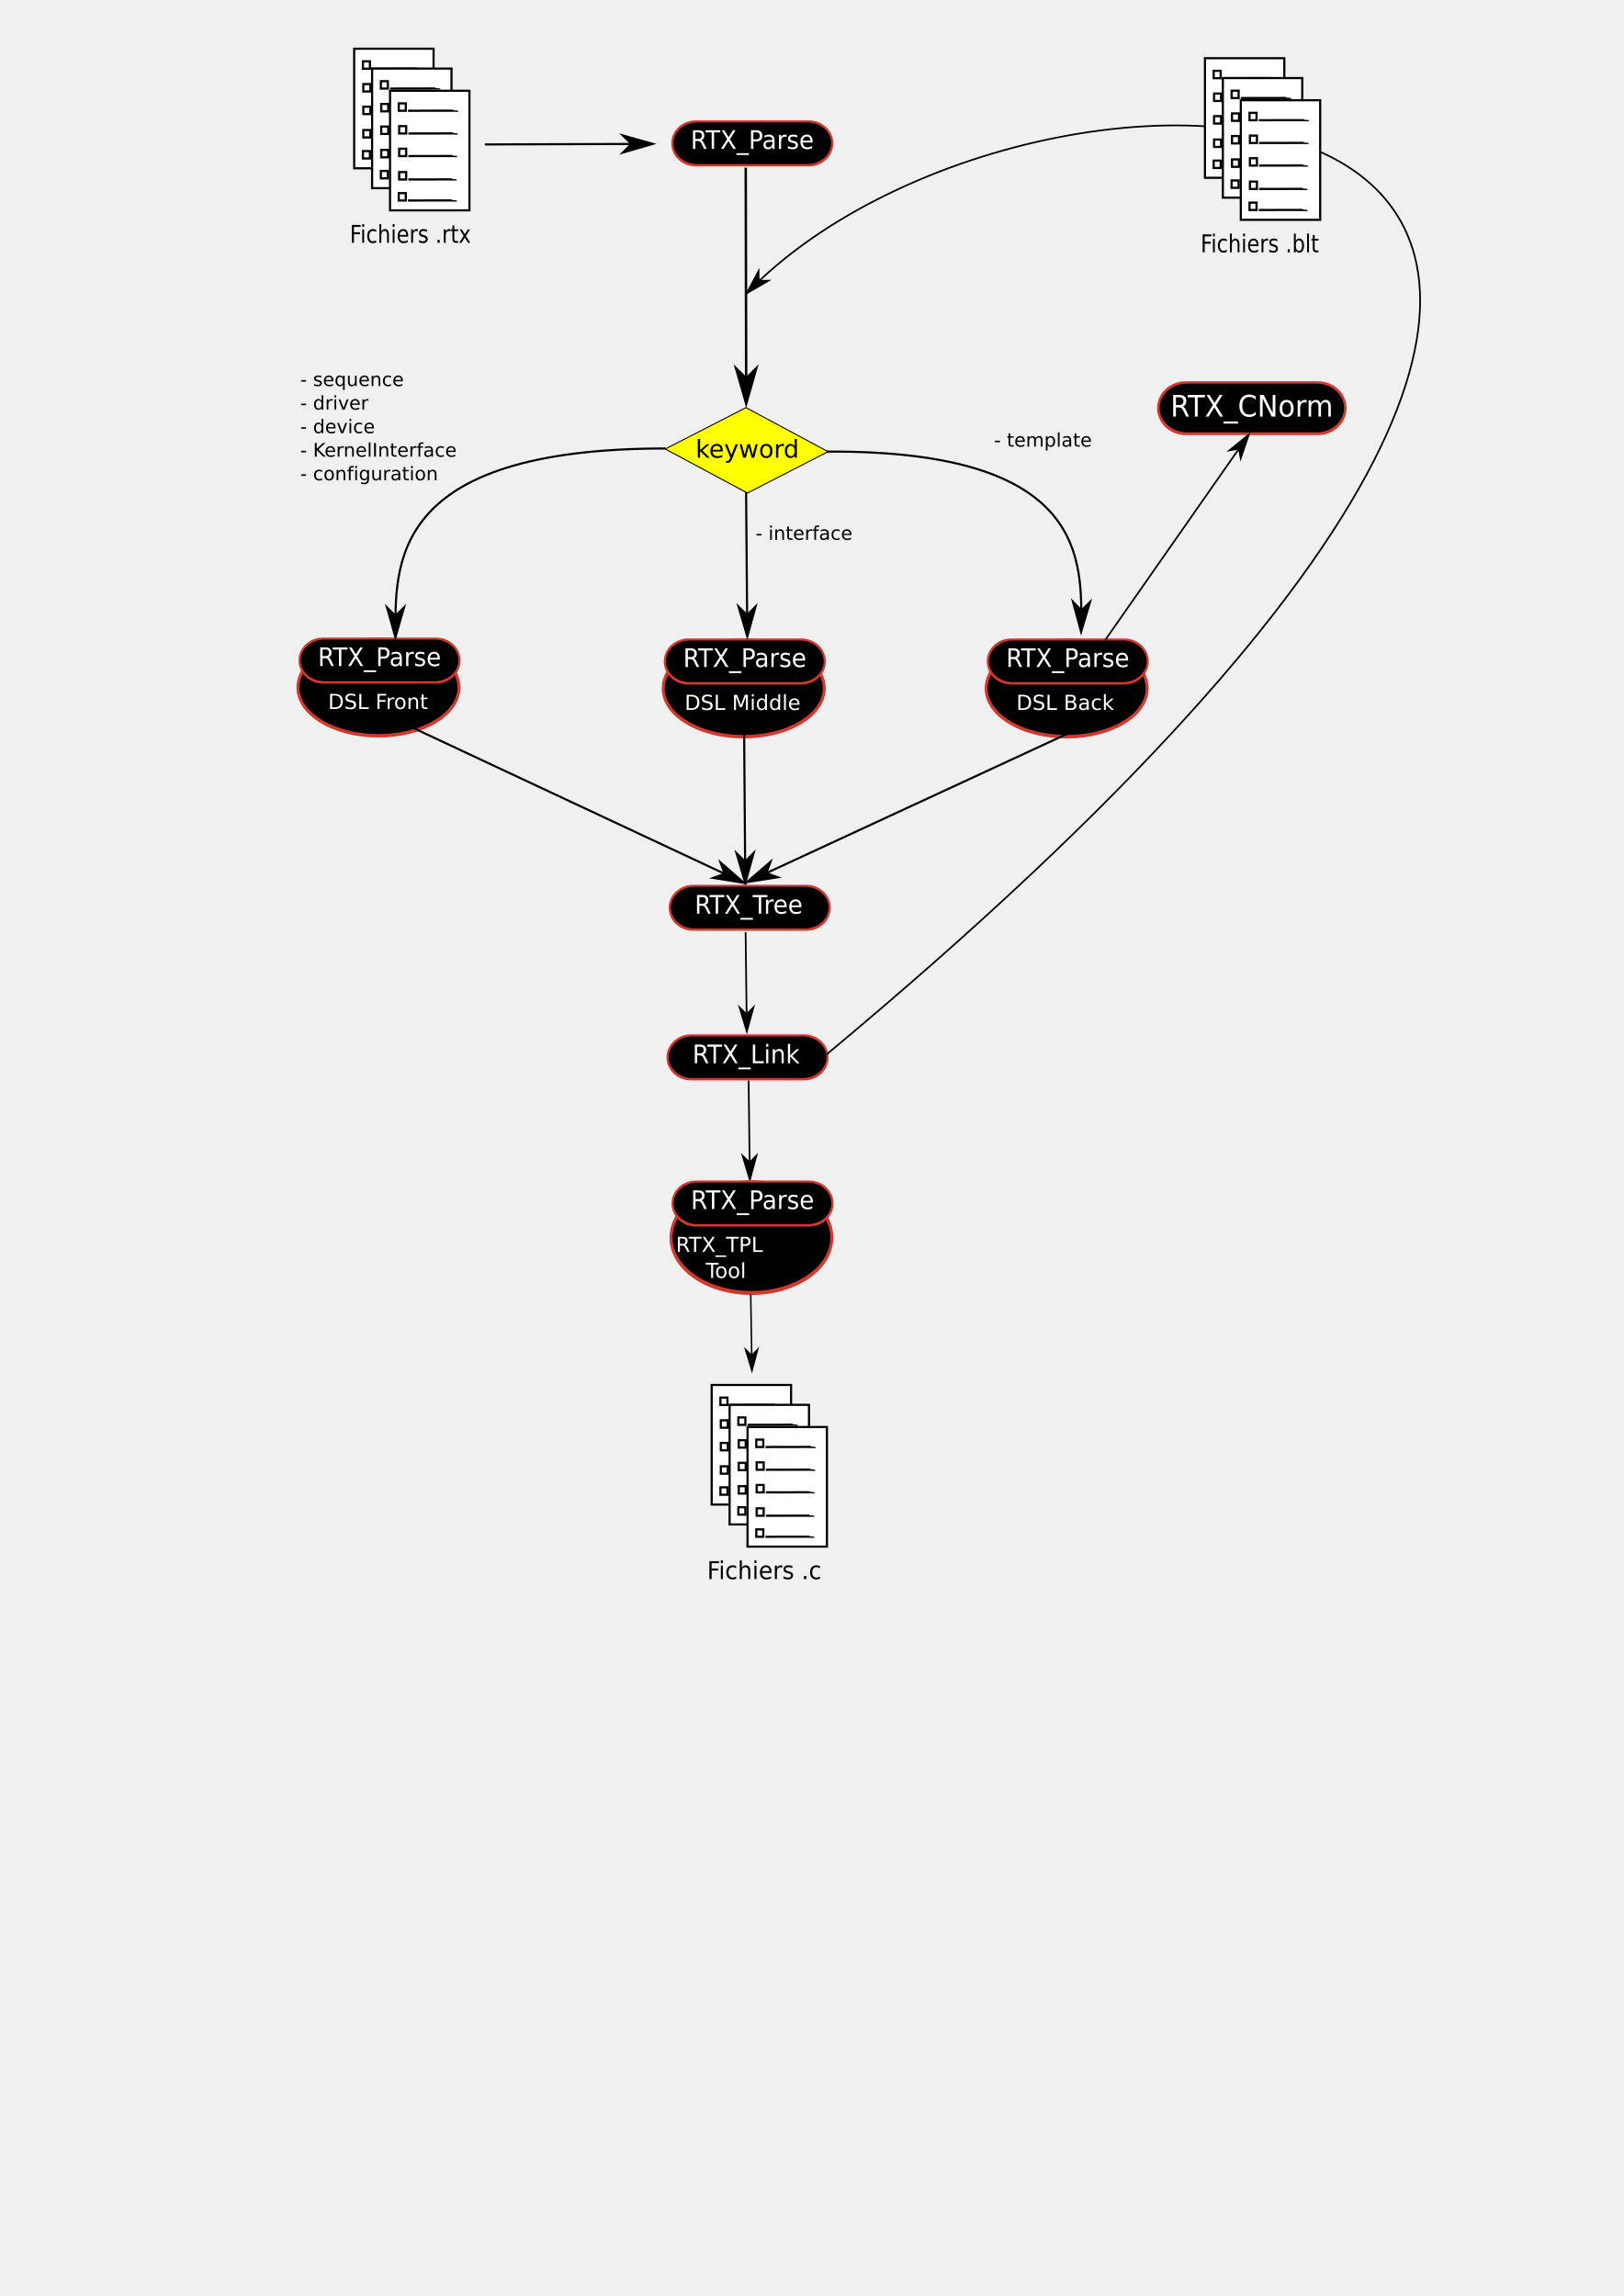
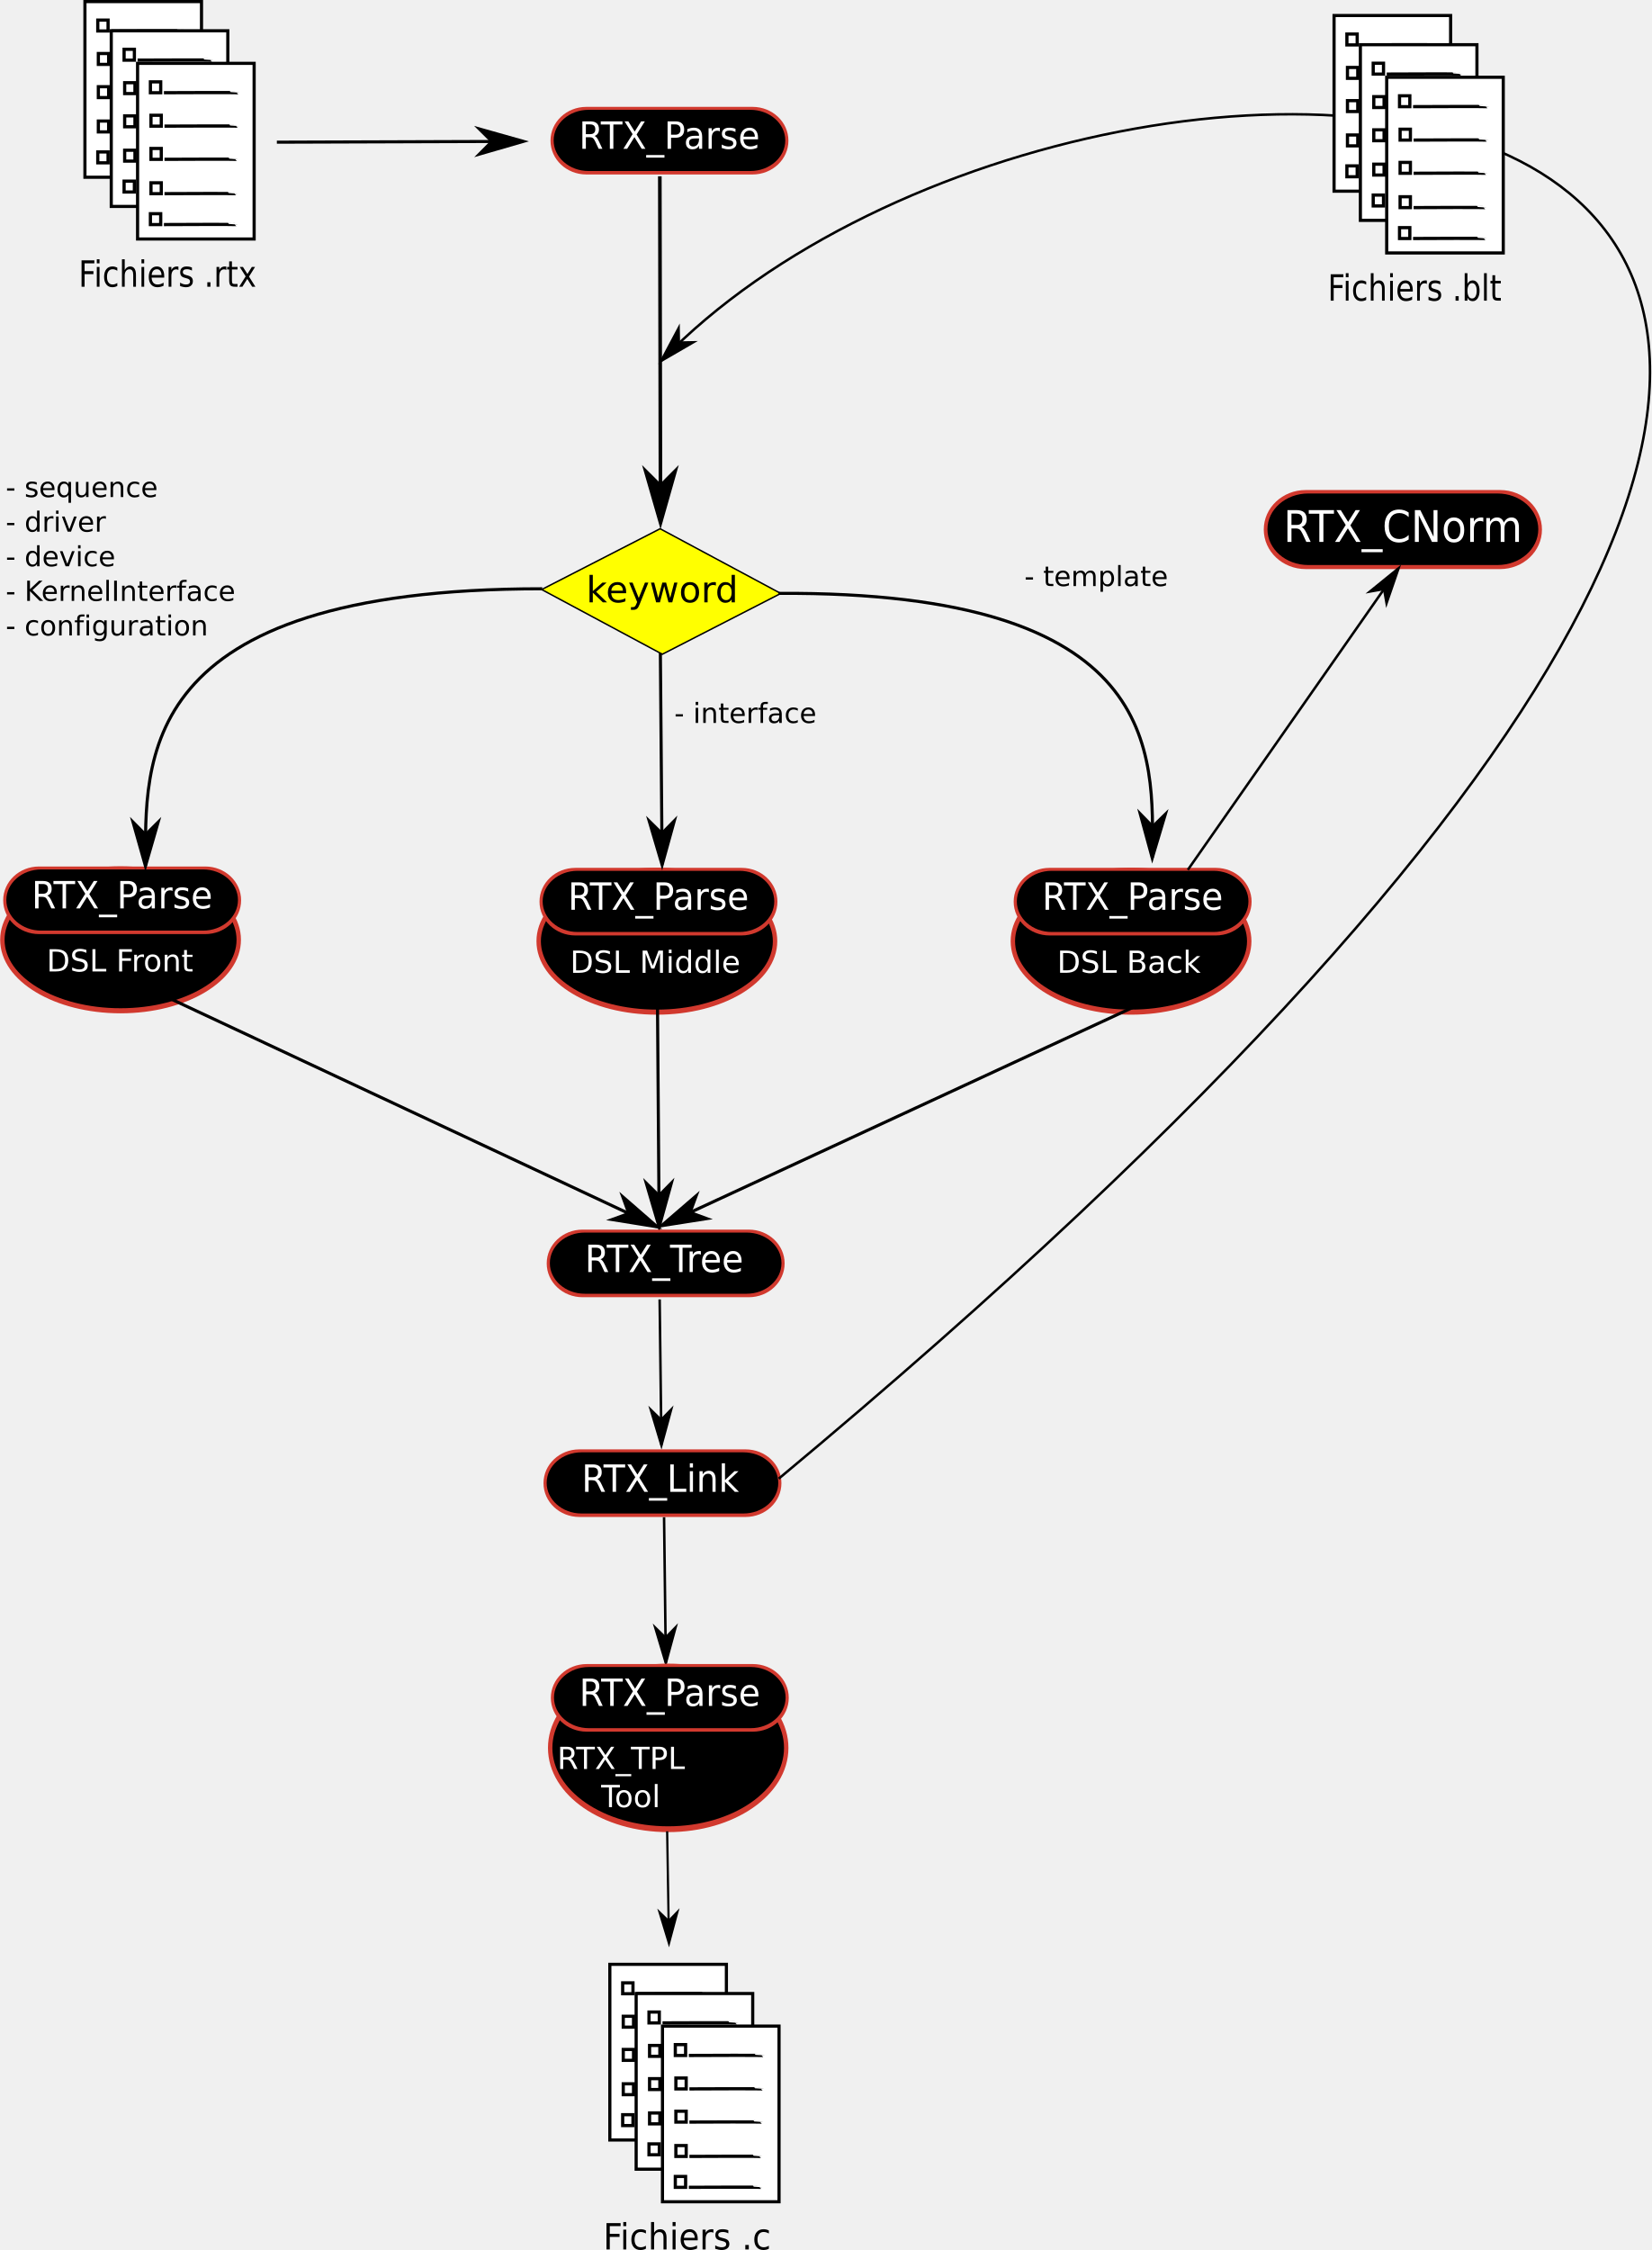
- <svg xmlns="http://www.w3.org/2000/svg" width="744.094" height="1052.362" id="svg2" version="1.1">
+ <svg xmlns="http://www.w3.org/2000/svg" width="515.388" height="702.102" id="svg2" version="1.1">
  <defs id="defs4">
-     <marker orient="auto" refY="0.0" refX="0.0" id="Arrow1Lend" style="overflow:visible;">
-       <path id="path3598" d="M 0.0,0.0 L 5.0,-5.0 L -12.5,0.0 L 5.0,5.0 L 0.0,0.0 z " style="fill-rule:evenodd;stroke:#000000;stroke-width:1.0pt;marker-start:none;" transform="scale(0.8) rotate(180) translate(12.5,0)" />
-     </marker>
-     <marker orient="auto" refY="0.0" refX="0.0" id="TriangleOutL" style="overflow:visible">
-       <path id="path3738" d="M 5.77,0.0 L -2.88,5.0 L -2.88,-5.0 L 5.77,0.0 z " style="fill-rule:evenodd;stroke:#000000;stroke-width:1.0pt;marker-start:none" transform="scale(0.8)" />
+     <marker orient="auto" refY="0" refX="0" id="Arrow1Lend" style="overflow:visible">
+       <path id="path3598" d="M 0,0 5,-5 -12.5,0 5,5 0,0 z" style="fill-rule:evenodd;stroke:#000000;stroke-width:1pt;marker-start:none" transform="matrix(-0.8,0,0,-0.8,-10,0)" />
+     </marker>
+     <marker orient="auto" refY="0" refX="0" id="TriangleOutL" style="overflow:visible">
+       <path id="path3738" d="m 5.77,0 -8.65,5 0,-10 8.65,5 z" style="fill-rule:evenodd;stroke:#000000;stroke-width:1pt;marker-start:none" transform="scale(0.8,0.8)" />
    </marker>
    <marker orient="auto" refY="0" refX="0" id="Arrow1Lend-6" style="overflow:visible">
      <path id="path3598-2" d="M 0,0 5,-5 -12.5,0 5,5 0,0 z" style="fill-rule:evenodd;stroke:#000000;stroke-width:1pt;marker-start:none" transform="matrix(-0.8,0,0,-0.8,-10,0)" />
    </marker>
    <marker orient="auto" refY="0" refX="0" id="Arrow1Lend-8" style="overflow:visible">
      <path id="path3598-5" d="M 0,0 5,-5 -12.5,0 5,5 0,0 z" style="fill-rule:evenodd;stroke:#000000;stroke-width:1pt;marker-start:none" transform="matrix(-0.8,0,0,-0.8,-10,0)" />
    </marker>
    <marker orient="auto" refY="0" refX="0" id="Arrow1Lend-1" style="overflow:visible">
      <path id="path3598-1" d="M 0,0 5,-5 -12.5,0 5,5 0,0 z" style="fill-rule:evenodd;stroke:#000000;stroke-width:1pt;marker-start:none" transform="matrix(-0.8,0,0,-0.8,-10,0)" />
    </marker>
    <marker orient="auto" refY="0" refX="0" id="Arrow1Lend-68" style="overflow:visible">
      <path id="path3598-8" d="M 0,0 5,-5 -12.5,0 5,5 0,0 z" style="fill-rule:evenodd;stroke:#000000;stroke-width:1pt;marker-start:none" transform="matrix(-0.8,0,0,-0.8,-10,0)" />
    </marker>
    <marker orient="auto" refY="0" refX="0" id="Arrow1Lend-67" style="overflow:visible">
      <path id="path3598-7" d="M 0,0 5,-5 -12.5,0 5,5 0,0 z" style="fill-rule:evenodd;stroke:#000000;stroke-width:1pt;marker-start:none" transform="matrix(-0.8,0,0,-0.8,-10,0)" />
    </marker>
    <marker orient="auto" refY="0" refX="0" id="Arrow1Lend-0" style="overflow:visible">
      <path id="path3598-26" d="M 0,0 5,-5 -12.5,0 5,5 0,0 z" style="fill-rule:evenodd;stroke:#000000;stroke-width:1pt;marker-start:none" transform="matrix(-0.8,0,0,-0.8,-10,0)" />
    </marker>
    <marker orient="auto" refY="0" refX="0" id="Arrow1Lend-9" style="overflow:visible">
      <path id="path3598-6" d="M 0,0 5,-5 -12.5,0 5,5 0,0 z" style="fill-rule:evenodd;stroke:#000000;stroke-width:1pt;marker-start:none" transform="matrix(-0.8,0,0,-0.8,-10,0)" />
    </marker>
    <marker orient="auto" refY="0" refX="0" id="Arrow1Lend-7" style="overflow:visible">
      <path id="path3598-65" d="M 0,0 5,-5 -12.5,0 5,5 0,0 z" style="fill-rule:evenodd;stroke:#000000;stroke-width:1pt;marker-start:none" transform="matrix(-0.8,0,0,-0.8,-10,0)" />
    </marker>
    <marker orient="auto" refY="0" refX="0" id="Arrow1Lend-5" style="overflow:visible">
      <path id="path3598-23" d="M 0,0 5,-5 -12.5,0 5,5 0,0 z" style="fill-rule:evenodd;stroke:#000000;stroke-width:1pt;marker-start:none" transform="matrix(-0.8,0,0,-0.8,-10,0)" />
    </marker>
    <marker orient="auto" refY="0" refX="0" id="Arrow1Lend-52" style="overflow:visible">
      <path id="path3598-3" d="M 0,0 5,-5 -12.5,0 5,5 0,0 z" style="fill-rule:evenodd;stroke:#000000;stroke-width:1pt;marker-start:none" transform="matrix(-0.8,0,0,-0.8,-10,0)" />
    </marker>
    <marker orient="auto" refY="0" refX="0" id="Arrow1Lend-4" style="overflow:visible">
      <path id="path3598-75" d="M 0,0 5,-5 -12.5,0 5,5 0,0 z" style="fill-rule:evenodd;stroke:#000000;stroke-width:1pt;marker-start:none" transform="matrix(-0.8,0,0,-0.8,-10,0)" />
    </marker>
    <marker orient="auto" refY="0" refX="0" id="Arrow1Lend-62" style="overflow:visible">
      <path id="path3598-10" d="M 0,0 5,-5 -12.5,0 5,5 0,0 z" style="fill-rule:evenodd;stroke:#000000;stroke-width:1pt;marker-start:none" transform="matrix(-0.8,0,0,-0.8,-10,0)" />
    </marker>
  </defs>
-   <g id="layer1">
+   <g id="layer1" transform="translate(-135.801,-21.83292)">
    <g transform="matrix(0.1452786,0,0,0.1379207,281.083,32.1057)" id="g4512">
      <g id="g4502" transform="translate(-123.4194,109.8623)">
        <g transform="matrix(1,0,0,1.044197,175.7706,-224.2617)" style="display:inline" id="g4173">
          <rect ry="101.443" rx="76.963" y="269.799" x="130.35" height="146.472" width="511.137" id="rect4179" style="fill:#d1392e;fill-opacity:1" />
        </g>
        <g transform="translate(175.7706,-207.1583)" id="g4183" style="display:inline">
          <rect style="fill:#000000" id="rect4187" width="497.635" height="138.426" x="137.102" y="271.296" rx="74.93" ry="95.871" />
        </g>
      </g>
      <text xml:space="preserve" style="font-size:80.243px;font-style:normal;font-weight:normal;fill:#ffffff;fill-opacity:1;stroke:none;font-family:Bitstream Vera Sans" x="258.407" y="247.255" id="text4508" transform="scale(0.9433217,1.060084)">
        <tspan id="tspan4510" x="258.407" y="247.255">RTX_Parse</tspan>
      </text>
    </g>
    <g id="g7012">
      <g transform="translate(21.97082,6.313453)" id="g5032">
        <g id="g4927" transform="translate(-8.333758,-8.365908)">
          <rect y="24.378" x="148.674" height="54.816" width="36.381" id="rect4907" style="fill:#ffffff;fill-opacity:1;stroke:#000000;stroke-width:0.984;stroke-linecap:butt;stroke-linejoin:miter;stroke-miterlimit:4;stroke-opacity:1;stroke-dasharray:none" />
          <g transform="translate(-73.64298,-4.798225)" id="g4915">
            <rect y="34.955" x="226.324" height="3.393" width="3.214" id="rect4621-9" style="fill:#ffffff;fill-opacity:1;stroke:#000000;stroke-width:1;stroke-opacity:1" />
            <rect y="55.74" x="226.503" height="3.393" width="3.214" id="rect4621-9-5-56" style="fill:#ffffff;fill-opacity:1;stroke:#000000;stroke-width:1;stroke-opacity:1" />
            <rect y="76.097" x="226.324" height="3.393" width="3.214" id="rect4621-9-5-2-0" style="fill:#ffffff;fill-opacity:1;stroke:#000000;stroke-width:1;stroke-opacity:1" />
            <rect y="66.455" x="226.503" height="3.393" width="3.214" id="rect4621-9-5-5-4" style="fill:#ffffff;fill-opacity:1;stroke:#000000;stroke-width:1;stroke-opacity:1" />
            <rect y="45.383" x="226.503" height="3.393" width="3.214" id="rect4621-9-5-0-6" style="fill:#ffffff;fill-opacity:1;stroke:#000000;stroke-width:1;stroke-opacity:1" />
            <path style="fill:none;stroke:#000000;stroke-width:1.009px;stroke-linecap:butt;stroke-linejoin:miter;stroke-opacity:1" d="m 230.543,38.343 c 23.224,-0.106 23.224,0 23.224,0" id="path4772-06" />
            <path style="fill:none;stroke:#000000;stroke-width:1.008px;stroke-linecap:butt;stroke-linejoin:miter;stroke-opacity:1" d="m 230.543,79.486 c 22.594,-0.108 22.594,0 22.594,0" id="path4772-1-9" />
            <path style="fill:none;stroke:#000000;stroke-width:1.008px;stroke-linecap:butt;stroke-linejoin:miter;stroke-opacity:1" d="m 230.721,69.844 c 22.342,-0.109 22.342,0 22.342,0" id="path4772-8-4" />
            <path style="fill:none;stroke:#000000;stroke-width:1.008px;stroke-linecap:butt;stroke-linejoin:miter;stroke-opacity:1" d="m 230.721,59.129 c 22.594,-0.108 22.594,0 22.594,0" id="path4772-7-6" />
            <path style="fill:none;stroke:#000000;stroke-width:1.008px;stroke-linecap:butt;stroke-linejoin:miter;stroke-opacity:1" d="m 230.721,48.772 c 22.846,-0.107 22.846,0 22.846,0" id="path4772-0-3" />
          </g>
        </g>
        <g transform="translate(-0.1194754,0.7418314)" id="g4927-9">
          <rect y="24.378" x="148.674" height="54.816" width="36.381" id="rect4907-6" style="fill:#ffffff;fill-opacity:1;stroke:#000000;stroke-width:0.984;stroke-linecap:butt;stroke-linejoin:miter;stroke-miterlimit:4;stroke-opacity:1;stroke-dasharray:none" />
          <g transform="translate(-73.64298,-4.798225)" id="g4915-2">
            <rect y="34.955" x="226.324" height="3.393" width="3.214" id="rect4621-9-9" style="fill:#ffffff;fill-opacity:1;stroke:#000000;stroke-width:1;stroke-opacity:1" />
            <rect y="55.74" x="226.503" height="3.393" width="3.214" id="rect4621-9-5-56-7" style="fill:#ffffff;fill-opacity:1;stroke:#000000;stroke-width:1;stroke-opacity:1" />
            <rect y="76.097" x="226.324" height="3.393" width="3.214" id="rect4621-9-5-2-0-5" style="fill:#ffffff;fill-opacity:1;stroke:#000000;stroke-width:1;stroke-opacity:1" />
            <rect y="66.455" x="226.503" height="3.393" width="3.214" id="rect4621-9-5-5-4-9" style="fill:#ffffff;fill-opacity:1;stroke:#000000;stroke-width:1;stroke-opacity:1" />
            <rect y="45.383" x="226.503" height="3.393" width="3.214" id="rect4621-9-5-0-6-0" style="fill:#ffffff;fill-opacity:1;stroke:#000000;stroke-width:1;stroke-opacity:1" />
            <path style="fill:none;stroke:#000000;stroke-width:1.009px;stroke-linecap:butt;stroke-linejoin:miter;stroke-opacity:1" d="m 230.543,38.343 c 23.224,-0.106 23.224,0 23.224,0" id="path4772-06-2" />
            <path style="fill:none;stroke:#000000;stroke-width:1.008px;stroke-linecap:butt;stroke-linejoin:miter;stroke-opacity:1" d="m 230.543,79.486 c 22.594,-0.108 22.594,0 22.594,0" id="path4772-1-9-2" />
            <path style="fill:none;stroke:#000000;stroke-width:1.008px;stroke-linecap:butt;stroke-linejoin:miter;stroke-opacity:1" d="m 230.721,69.844 c 22.342,-0.109 22.342,0 22.342,0" id="path4772-8-4-3" />
            <path style="fill:none;stroke:#000000;stroke-width:1.008px;stroke-linecap:butt;stroke-linejoin:miter;stroke-opacity:1" d="m 230.721,59.129 c 22.594,-0.108 22.594,0 22.594,0" id="path4772-7-6-20" />
            <path style="fill:none;stroke:#000000;stroke-width:1.008px;stroke-linecap:butt;stroke-linejoin:miter;stroke-opacity:1" d="m 230.721,48.772 c 22.846,-0.107 22.846,0 22.846,0" id="path4772-0-3-54" />
          </g>
        </g>
        <g transform="translate(8.09481,10.90569)" id="g4927-8">
          <rect y="24.378" x="148.674" height="54.816" width="36.381" id="rect4907-0" style="fill:#ffffff;fill-opacity:1;stroke:#000000;stroke-width:0.984;stroke-linecap:butt;stroke-linejoin:miter;stroke-miterlimit:4;stroke-opacity:1;stroke-dasharray:none" />
          <g transform="translate(-73.64298,-4.798225)" id="g4915-8">
            <rect y="34.955" x="226.324" height="3.393" width="3.214" id="rect4621-9-3" style="fill:#ffffff;fill-opacity:1;stroke:#000000;stroke-width:1;stroke-opacity:1" />
            <rect y="55.74" x="226.503" height="3.393" width="3.214" id="rect4621-9-5-56-2" style="fill:#ffffff;fill-opacity:1;stroke:#000000;stroke-width:1;stroke-opacity:1" />
            <rect y="76.097" x="226.324" height="3.393" width="3.214" id="rect4621-9-5-2-0-2" style="fill:#ffffff;fill-opacity:1;stroke:#000000;stroke-width:1;stroke-opacity:1" />
            <rect y="66.455" x="226.503" height="3.393" width="3.214" id="rect4621-9-5-5-4-6" style="fill:#ffffff;fill-opacity:1;stroke:#000000;stroke-width:1;stroke-opacity:1" />
            <rect y="45.383" x="226.503" height="3.393" width="3.214" id="rect4621-9-5-0-6-3" style="fill:#ffffff;fill-opacity:1;stroke:#000000;stroke-width:1;stroke-opacity:1" />
            <path style="fill:none;stroke:#000000;stroke-width:1.009px;stroke-linecap:butt;stroke-linejoin:miter;stroke-opacity:1" d="m 230.543,38.343 c 23.224,-0.106 23.224,0 23.224,0" id="path4772-06-1" />
            <path style="fill:none;stroke:#000000;stroke-width:1.008px;stroke-linecap:butt;stroke-linejoin:miter;stroke-opacity:1" d="m 230.543,79.486 c 22.594,-0.108 22.594,0 22.594,0" id="path4772-1-9-7" />
            <path style="fill:none;stroke:#000000;stroke-width:1.008px;stroke-linecap:butt;stroke-linejoin:miter;stroke-opacity:1" d="m 230.721,69.844 c 22.342,-0.109 22.342,0 22.342,0" id="path4772-8-4-1" />
            <path style="fill:none;stroke:#000000;stroke-width:1.008px;stroke-linecap:butt;stroke-linejoin:miter;stroke-opacity:1" d="m 230.721,59.129 c 22.594,-0.108 22.594,0 22.594,0" id="path4772-7-6-2" />
            <path style="fill:none;stroke:#000000;stroke-width:1.008px;stroke-linecap:butt;stroke-linejoin:miter;stroke-opacity:1" d="m 230.721,48.772 c 22.846,-0.107 22.846,0 22.846,0" id="path4772-0-3-5" />
          </g>
        </g>
      </g>
      <text transform="scale(0.9193216,1.087759)" id="text5073" y="102.327" x="174.391" style="font-size:10.374px;font-style:normal;font-weight:normal;fill:#000000;fill-opacity:1;stroke:none;font-family:Bitstream Vera Sans" xml:space="preserve">
        <tspan y="102.327" x="174.391" id="tspan5075">Fichiers .rtx</tspan>
      </text>
    </g>
    <path style="fill:none;stroke:#000000;stroke-width:0.962;stroke-linecap:butt;stroke-linejoin:miter;stroke-miterlimit:4;stroke-opacity:1;stroke-dasharray:none;marker-end:url(#Arrow1Lend);display:inline" d="m 222.215,66.202 76.809,-0.254" id="path5194" />
    <path style="fill:none;stroke:#000000;stroke-width:1.128;stroke-linecap:butt;stroke-linejoin:miter;stroke-miterlimit:4;stroke-opacity:1;stroke-dasharray:none;marker-end:url(#Arrow1Lend);display:inline" d="m 341.746,76.842 0.219,107.958" id="path5194-5" />
    <g id="g5838">
      <rect transform="matrix(0.8812423,0.4726649,-0.8896791,0.4565864,0,0)" y="3.72" x="391.66" height="41.55" width="42.725" id="rect5414" style="fill:#ffff00;fill-opacity:1;stroke:#000000;stroke-width:0.555;stroke-linecap:butt;stroke-linejoin:miter;stroke-miterlimit:4;stroke-opacity:1;stroke-dasharray:none" />
      <text id="text5416" y="209.783" x="318.787" style="font-size:11.267px;font-style:normal;font-weight:normal;fill:#000000;fill-opacity:1;stroke:none;font-family:Bitstream Vera Sans" xml:space="preserve">
        <tspan y="209.783" x="318.787" id="tspan5418">keyword</tspan>
      </text>
    </g>
    <g id="g5469" transform="translate(-18,56)">
      <path transform="matrix(1.378082,0,0,1.58339,-89.68242,-163.6661)" d="m 230.757,267 c 0,7.723 -11.985,13.984 -26.769,13.984 -14.784,0 -26.769,-6.261 -26.769,-13.984 0,-7.723 11.985,-13.984 26.769,-13.984 14.784,0 26.769,6.261 26.769,13.984 z" id="path5463" style="fill:#000000;fill-opacity:1;stroke:#d1392e;stroke-width:1;stroke-linecap:butt;stroke-linejoin:miter;stroke-miterlimit:4;stroke-opacity:1;stroke-dasharray:none" />
      <g id="g4512-7" transform="matrix(0.1452786,0,0,0.1379207,128.2577,213.1409)">
        <g transform="translate(-123.4194,109.8623)" id="g4502-0">
          <g id="g4173-4" style="display:inline" transform="matrix(1,0,0,1.044197,175.7706,-224.2617)">
            <rect style="fill:#d1392e;fill-opacity:1" id="rect4179-5" width="511.137" height="146.472" x="130.35" y="269.799" rx="76.963" ry="101.443" />
          </g>
          <g style="display:inline" id="g4183-4" transform="translate(175.7706,-207.1583)">
            <rect ry="95.871" rx="74.93" y="271.296" x="137.102" height="138.426" width="497.635" id="rect4187-4" style="fill:#000000" />
          </g>
        </g>
        <text transform="scale(0.9433217,1.060084)" id="text4508-9" y="247.255" x="258.407" style="font-size:80.243px;font-style:normal;font-weight:normal;fill:#ffffff;fill-opacity:1;stroke:none;font-family:Bitstream Vera Sans" xml:space="preserve">
          <tspan y="247.255" x="258.407" id="tspan4510-9">RTX_Parse</tspan>
        </text>
      </g>
      <text id="text5465" y="268.965" x="168.345" style="font-size:9.521px;font-style:normal;font-weight:normal;fill:#ffffff;fill-opacity:1;stroke:none;font-family:Bitstream Vera Sans" xml:space="preserve">
        <tspan y="268.965" x="168.345" id="tspan5467">DSL Front</tspan>
      </text>
    </g>
    <g id="g5583">
      <g transform="translate(149.3931,56.42761)" id="g5469-6">
        <path style="fill:#000000;fill-opacity:1;stroke:#d1392e;stroke-width:1;stroke-linecap:butt;stroke-linejoin:miter;stroke-miterlimit:4;stroke-opacity:1;stroke-dasharray:none" id="path5463-2" d="m 230.757,267 c 0,7.723 -11.985,13.984 -26.769,13.984 -14.784,0 -26.769,-6.261 -26.769,-13.984 0,-7.723 11.985,-13.984 26.769,-13.984 14.784,0 26.769,6.261 26.769,13.984 z" transform="matrix(1.378082,0,0,1.58339,-89.68242,-163.6661)" />
        <g transform="matrix(0.1452786,0,0,0.1379207,128.2577,213.1409)" id="g4512-7-0">
          <g id="g4502-0-1" transform="translate(-123.4194,109.8623)">
            <g transform="matrix(1,0,0,1.044197,175.7706,-224.2617)" style="display:inline" id="g4173-4-9">
              <rect ry="101.443" rx="76.963" y="269.799" x="130.35" height="146.472" width="511.137" id="rect4179-5-8" style="fill:#d1392e;fill-opacity:1" />
            </g>
            <g transform="translate(175.7706,-207.1583)" id="g4183-4-8" style="display:inline">
              <rect style="fill:#000000" id="rect4187-4-6" width="497.635" height="138.426" x="137.102" y="271.296" rx="74.93" ry="95.871" />
            </g>
          </g>
          <text xml:space="preserve" style="font-size:80.243px;font-style:normal;font-weight:normal;fill:#ffffff;fill-opacity:1;stroke:none;font-family:Bitstream Vera Sans" x="258.407" y="247.255" id="text4508-9-4" transform="scale(0.9433217,1.060084)">
            <tspan id="tspan4510-9-9" x="258.407" y="247.255">RTX_Parse</tspan>
          </text>
        </g>
        <text xml:space="preserve" style="font-size:9.521px;font-style:normal;font-weight:normal;fill:#ffffff;fill-opacity:1;stroke:none;font-family:Bitstream Vera Sans" x="164.345" y="268.965" id="text5465-5">
          <tspan id="tspan5568" x="164.345" y="268.965">DSL Middle</tspan>
        </text>
      </g>
    </g>
    <g id="g5601">
-       <path transform="matrix(1.378082,0,0,1.58339,207.7107,-107.2385)" d="m 230.757,267 a 26.769,13.984 0 1 1 -53.538,0 26.769,13.984 0 1 1 53.538,0 z" id="path5463-21" style="fill:#000000;fill-opacity:1;stroke:#d1392e;stroke-width:1;stroke-linecap:butt;stroke-linejoin:miter;stroke-miterlimit:4;stroke-opacity:1;stroke-dasharray:none" />
+       <path transform="matrix(1.378082,0,0,1.58339,207.7107,-107.2385)" d="m 230.757,267 c 0,7.723 -11.985,13.984 -26.769,13.984 -14.784,0 -26.769,-6.261 -26.769,-13.984 0,-7.723 11.985,-13.984 26.769,-13.984 14.784,0 26.769,6.261 26.769,13.984 z" id="path5463-21" style="fill:#000000;fill-opacity:1;stroke:#d1392e;stroke-width:1;stroke-linecap:butt;stroke-linejoin:miter;stroke-miterlimit:4;stroke-opacity:1;stroke-dasharray:none" />
      <g id="g4512-7-9" transform="matrix(0.1452786,0,0,0.1379207,425.6508,269.5686)">
        <g transform="translate(-123.4194,109.8623)" id="g4502-0-3">
          <g id="g4173-4-1" style="display:inline" transform="matrix(1,0,0,1.044197,175.7706,-224.2617)">
            <rect style="fill:#d1392e;fill-opacity:1" id="rect4179-5-0" width="511.137" height="146.472" x="130.35" y="269.799" rx="76.963" ry="101.443" />
          </g>
          <g style="display:inline" id="g4183-4-3" transform="translate(175.7706,-207.1583)">
            <rect ry="95.871" rx="74.93" y="271.296" x="137.102" height="138.426" width="497.635" id="rect4187-4-60" style="fill:#000000" />
          </g>
        </g>
        <text transform="scale(0.9433217,1.060084)" id="text4508-9-9" y="247.255" x="258.407" style="font-size:80.243px;font-style:normal;font-weight:normal;fill:#ffffff;fill-opacity:1;stroke:none;font-family:Bitstream Vera Sans" xml:space="preserve">
          <tspan y="247.255" x="258.407" id="tspan4510-9-0">RTX_Parse</tspan>
        </text>
      </g>
      <text id="text5465-2" y="325.393" x="465.738" style="font-size:9.521px;font-style:normal;font-weight:normal;fill:#ffffff;fill-opacity:1;stroke:none;font-family:Bitstream Vera Sans" xml:space="preserve">
        <tspan id="tspan5597" y="325.393" x="465.738">DSL Back</tspan>
      </text>
    </g>
    <path style="fill:none;stroke:#000000;stroke-width:0.962;stroke-linecap:butt;stroke-linejoin:miter;stroke-miterlimit:4;stroke-opacity:1;stroke-dasharray:none;marker-end:url(#Arrow1Lend);display:inline" d="m 305.047,205.558 c -127.846,-0.049 -123.752,54.179 -123.843,86.41" id="path5194-6" />
    <path style="fill:none;stroke:#000000;stroke-width:0.962;stroke-linecap:butt;stroke-linejoin:miter;stroke-miterlimit:4;stroke-opacity:1;stroke-dasharray:none;marker-end:url(#Arrow1Lend);display:inline" d="m 378.788,206.991 c 120.001,-0.762 117.068,49.713 116.66,82.456" id="path5194-6-8" />
    <path style="fill:none;stroke:#000000;stroke-width:0.962;stroke-linecap:butt;stroke-linejoin:miter;stroke-miterlimit:4;stroke-opacity:1;stroke-dasharray:none;marker-end:url(#Arrow1Lend);display:inline" d="m 341.918,225.679 0.543,65.911" id="path5194-6-8-0" />
    <path style="fill:none;stroke:#000000;stroke-width:0.962;stroke-linecap:butt;stroke-linejoin:miter;stroke-miterlimit:4;stroke-opacity:1;stroke-dasharray:none;marker-end:url(#Arrow1Lend);display:inline" d="m 340.997,332.978 0.543,71.626" id="path5194-6-8-0-5" />
    <path style="fill:none;stroke:#000000;stroke-width:0.962;stroke-linecap:butt;stroke-linejoin:miter;stroke-miterlimit:4;stroke-opacity:1;stroke-dasharray:none;marker-end:url(#Arrow1Lend);display:inline" d="m 180.282,329.407 160.543,75.197" id="path5194-6-8-0-5-7" />
    <path style="fill:none;stroke:#000000;stroke-width:0.962;stroke-linecap:butt;stroke-linejoin:miter;stroke-miterlimit:4;stroke-opacity:1;stroke-dasharray:none;marker-end:url(#Arrow1Lend);display:inline" d="M 494.014,334.049 342.414,404.246" id="path5194-6-8-0-5-7-7" />
    <g transform="matrix(0.1452786,0,0,0.1379207,279.9002,382.4519)" id="g4512-1">
      <g id="g5829">
        <g transform="translate(-123.4194,109.8623)" id="g4502-5">
          <g id="g4173-1" style="display:inline" transform="matrix(1,0,0,1.044197,175.7706,-224.2617)">
            <rect style="fill:#d1392e;fill-opacity:1" id="rect4179-1" width="511.137" height="146.472" x="130.35" y="269.799" rx="76.963" ry="101.443" />
          </g>
          <g style="display:inline" id="g4183-6" transform="translate(175.7706,-207.1583)">
            <rect ry="95.871" rx="74.93" y="271.296" x="137.102" height="138.426" width="497.635" id="rect4187-6" style="fill:#000000" />
          </g>
        </g>
        <text transform="scale(0.9433217,1.060084)" id="text4508-0" y="248.436" x="280.523" style="font-size:80.243px;font-style:normal;font-weight:normal;fill:#ffffff;fill-opacity:1;stroke:none;font-family:Bitstream Vera Sans" xml:space="preserve">
          <tspan id="tspan5825" y="248.436" x="280.523">RTX_Tree</tspan>
        </text>
      </g>
    </g>
    <path style="fill:none;stroke:#000000;stroke-width:0.775;stroke-linecap:butt;stroke-linejoin:miter;stroke-miterlimit:4;stroke-opacity:1;stroke-dasharray:none;marker-end:url(#Arrow1Lend);display:inline" d="m 341.691,427.313 0.556,45.384" id="path5194-6-8-0-5-2" />
    <g id="g5954">
      <g id="g4502-5-5" transform="matrix(0.1452786,0,0,0.1379207,260.9699,466.1756)">
        <g transform="matrix(1,0,0,1.044197,175.7706,-224.2617)" style="display:inline" id="g4173-1-0">
          <rect ry="101.443" rx="76.963" y="269.799" x="130.35" height="146.472" width="511.137" id="rect4179-1-7" style="fill:#d1392e;fill-opacity:1" />
        </g>
        <g transform="translate(175.7706,-207.1583)" id="g4183-6-9" style="display:inline">
          <rect style="fill:#000000" id="rect4187-6-4" width="497.635" height="138.426" x="137.102" y="271.296" rx="74.93" ry="95.871" />
        </g>
      </g>
      <text xml:space="preserve" style="font-size:11.359px;font-style:normal;font-weight:normal;fill:#ffffff;fill-opacity:1;stroke:none;font-family:Bitstream Vera Sans" x="327.782" y="471.828" id="text4508-0-9" transform="scale(0.9681572,1.03289)">
        <tspan id="tspan5950" x="327.782" y="471.828">RTX_Link</tspan>
      </text>
    </g>
    <path style="fill:none;stroke:#000000;stroke-width:0.775;stroke-linecap:butt;stroke-linejoin:miter;stroke-miterlimit:4;stroke-opacity:1;stroke-dasharray:none;marker-end:url(#Arrow1Lend);display:inline" d="M 378.863,483.242 C 940.683,15.529 479.793,-8.247 342.276,134.34" id="path5194-6-8-0-5-2-5" />
    <text xml:space="preserve" style="font-size:8.639px;font-style:normal;font-weight:normal;fill:#000000;fill-opacity:1;stroke:none;font-family:Bitstream Vera Sans" x="137.582" y="176.936" id="text5991">
      <tspan id="tspan5993" x="137.582" y="176.936">- sequence</tspan>
      <tspan x="137.582" y="187.734" id="tspan5995">- driver</tspan>
      <tspan x="137.582" y="198.533" id="tspan5997">- device</tspan>
      <tspan x="137.582" y="209.331" id="tspan6001">- KernelInterface</tspan>
      <tspan x="137.582" y="220.13" id="tspan7435">- configuration</tspan>
    </text>
    <text xml:space="preserve" style="font-size:8.639px;font-style:normal;font-weight:normal;text-align:start;text-anchor:start;fill:#000000;fill-opacity:1;stroke:none;font-family:Bitstream Vera Sans" x="455.524" y="204.705" id="text5991-5">
      <tspan x="455.524" y="204.705" id="tspan6007-7">- template</tspan>
      <tspan x="455.524" y="215.503" id="tspan6069" />
    </text>
    <text xml:space="preserve" style="font-size:8.639px;font-style:normal;font-weight:normal;fill:#000000;fill-opacity:1;stroke:none;font-family:Bitstream Vera Sans" x="346.258" y="247.419" id="text5991-5-1">
      <tspan x="346.258" y="247.419" id="tspan6069-3">- interface</tspan>
    </text>
    <g id="g6153" transform="translate(37.37908,36.50291)">
      <g id="g4502-5-5-1" transform="matrix(0.1698753,0,0,0.1612717,440.869,128.9767)">
        <g transform="matrix(1,0,0,1.044197,175.7706,-224.2617)" style="display:inline" id="g4173-1-0-2">
          <rect ry="101.443" rx="76.963" y="269.799" x="130.35" height="146.472" width="511.137" id="rect4179-1-7-5" style="fill:#d1392e;fill-opacity:1" />
        </g>
        <g transform="translate(175.7706,-207.1583)" id="g4183-6-9-5" style="display:inline">
          <rect style="fill:#000000" id="rect4187-6-4-9" width="497.635" height="138.426" x="137.102" y="271.296" rx="74.93" ry="95.871" />
        </g>
      </g>
      <text xml:space="preserve" style="font-size:13.184px;font-style:normal;font-weight:normal;fill:#ffffff;fill-opacity:1;stroke:none;font-family:Bitstream Vera Sans" x="515.418" y="149.515" id="text4508-0-9-6" transform="scale(0.9681572,1.03289)">
        <tspan id="tspan5950-6" x="515.418" y="149.515">RTX_CNorm</tspan>
      </text>
    </g>
    <g id="g7391">
      <g id="g7350">
        <g id="g4927-7" transform="translate(177.4703,610.4163)">
          <rect y="24.378" x="148.674" height="54.816" width="36.381" id="rect4907-61" style="fill:#ffffff;fill-opacity:1;stroke:#000000;stroke-width:0.984;stroke-linecap:butt;stroke-linejoin:miter;stroke-miterlimit:4;stroke-opacity:1;stroke-dasharray:none" />
          <g transform="translate(-73.64298,-4.798225)" id="g4915-82">
            <rect y="34.955" x="226.324" height="3.393" width="3.214" id="rect4621-9-5" style="fill:#ffffff;fill-opacity:1;stroke:#000000;stroke-width:1;stroke-opacity:1" />
            <rect y="55.74" x="226.503" height="3.393" width="3.214" id="rect4621-9-5-56-29" style="fill:#ffffff;fill-opacity:1;stroke:#000000;stroke-width:1;stroke-opacity:1" />
            <rect y="76.097" x="226.324" height="3.393" width="3.214" id="rect4621-9-5-2-0-7" style="fill:#ffffff;fill-opacity:1;stroke:#000000;stroke-width:1;stroke-opacity:1" />
            <rect y="66.455" x="226.503" height="3.393" width="3.214" id="rect4621-9-5-5-4-8" style="fill:#ffffff;fill-opacity:1;stroke:#000000;stroke-width:1;stroke-opacity:1" />
            <rect y="45.383" x="226.503" height="3.393" width="3.214" id="rect4621-9-5-0-6-5" style="fill:#ffffff;fill-opacity:1;stroke:#000000;stroke-width:1;stroke-opacity:1" />
            <path style="fill:none;stroke:#000000;stroke-width:1.009px;stroke-linecap:butt;stroke-linejoin:miter;stroke-opacity:1" d="m 230.543,38.343 c 23.224,-0.106 23.224,0 23.224,0" id="path4772-06-24" />
            <path style="fill:none;stroke:#000000;stroke-width:1.008px;stroke-linecap:butt;stroke-linejoin:miter;stroke-opacity:1" d="m 230.543,79.486 c 22.594,-0.108 22.594,0 22.594,0" id="path4772-1-9-5" />
            <path style="fill:none;stroke:#000000;stroke-width:1.008px;stroke-linecap:butt;stroke-linejoin:miter;stroke-opacity:1" d="m 230.721,69.844 c 22.342,-0.109 22.342,0 22.342,0" id="path4772-8-4-7" />
            <path style="fill:none;stroke:#000000;stroke-width:1.008px;stroke-linecap:butt;stroke-linejoin:miter;stroke-opacity:1" d="m 230.721,59.129 c 22.594,-0.108 22.594,0 22.594,0" id="path4772-7-6-1" />
            <path style="fill:none;stroke:#000000;stroke-width:1.008px;stroke-linecap:butt;stroke-linejoin:miter;stroke-opacity:1" d="m 230.721,48.772 c 22.846,-0.107 22.846,0 22.846,0" id="path4772-0-3-4" />
          </g>
        </g>
        <g transform="translate(185.6846,619.5241)" id="g4927-9-5">
          <rect y="24.378" x="148.674" height="54.816" width="36.381" id="rect4907-6-6" style="fill:#ffffff;fill-opacity:1;stroke:#000000;stroke-width:0.984;stroke-linecap:butt;stroke-linejoin:miter;stroke-miterlimit:4;stroke-opacity:1;stroke-dasharray:none" />
          <g transform="translate(-73.64298,-4.798225)" id="g4915-2-8">
            <rect y="34.955" x="226.324" height="3.393" width="3.214" id="rect4621-9-9-7" style="fill:#ffffff;fill-opacity:1;stroke:#000000;stroke-width:1;stroke-opacity:1" />
            <rect y="55.74" x="226.503" height="3.393" width="3.214" id="rect4621-9-5-56-7-2" style="fill:#ffffff;fill-opacity:1;stroke:#000000;stroke-width:1;stroke-opacity:1" />
            <rect y="76.097" x="226.324" height="3.393" width="3.214" id="rect4621-9-5-2-0-5-7" style="fill:#ffffff;fill-opacity:1;stroke:#000000;stroke-width:1;stroke-opacity:1" />
            <rect y="66.455" x="226.503" height="3.393" width="3.214" id="rect4621-9-5-5-4-9-0" style="fill:#ffffff;fill-opacity:1;stroke:#000000;stroke-width:1;stroke-opacity:1" />
            <rect y="45.383" x="226.503" height="3.393" width="3.214" id="rect4621-9-5-0-6-0-4" style="fill:#ffffff;fill-opacity:1;stroke:#000000;stroke-width:1;stroke-opacity:1" />
            <path style="fill:none;stroke:#000000;stroke-width:1.009px;stroke-linecap:butt;stroke-linejoin:miter;stroke-opacity:1" d="m 230.543,38.343 c 23.224,-0.106 23.224,0 23.224,0" id="path4772-06-2-1" />
            <path style="fill:none;stroke:#000000;stroke-width:1.008px;stroke-linecap:butt;stroke-linejoin:miter;stroke-opacity:1" d="m 230.543,79.486 c 22.594,-0.108 22.594,0 22.594,0" id="path4772-1-9-2-3" />
            <path style="fill:none;stroke:#000000;stroke-width:1.008px;stroke-linecap:butt;stroke-linejoin:miter;stroke-opacity:1" d="m 230.721,69.844 c 22.342,-0.109 22.342,0 22.342,0" id="path4772-8-4-3-4" />
            <path style="fill:none;stroke:#000000;stroke-width:1.008px;stroke-linecap:butt;stroke-linejoin:miter;stroke-opacity:1" d="m 230.721,59.129 c 22.594,-0.108 22.594,0 22.594,0" id="path4772-7-6-20-9" />
            <path style="fill:none;stroke:#000000;stroke-width:1.008px;stroke-linecap:butt;stroke-linejoin:miter;stroke-opacity:1" d="m 230.721,48.772 c 22.846,-0.107 22.846,0 22.846,0" id="path4772-0-3-54-6" />
          </g>
        </g>
        <g transform="translate(193.8989,629.6879)" id="g4927-8-2">
          <rect y="24.378" x="148.674" height="54.816" width="36.381" id="rect4907-0-8" style="fill:#ffffff;fill-opacity:1;stroke:#000000;stroke-width:0.984;stroke-linecap:butt;stroke-linejoin:miter;stroke-miterlimit:4;stroke-opacity:1;stroke-dasharray:none" />
          <g transform="translate(-73.64298,-4.798225)" id="g4915-8-3">
            <rect y="34.955" x="226.324" height="3.393" width="3.214" id="rect4621-9-3-3" style="fill:#ffffff;fill-opacity:1;stroke:#000000;stroke-width:1;stroke-opacity:1" />
            <rect y="55.74" x="226.503" height="3.393" width="3.214" id="rect4621-9-5-56-2-7" style="fill:#ffffff;fill-opacity:1;stroke:#000000;stroke-width:1;stroke-opacity:1" />
            <rect y="76.097" x="226.324" height="3.393" width="3.214" id="rect4621-9-5-2-0-2-7" style="fill:#ffffff;fill-opacity:1;stroke:#000000;stroke-width:1;stroke-opacity:1" />
            <rect y="66.455" x="226.503" height="3.393" width="3.214" id="rect4621-9-5-5-4-6-8" style="fill:#ffffff;fill-opacity:1;stroke:#000000;stroke-width:1;stroke-opacity:1" />
            <rect y="45.383" x="226.503" height="3.393" width="3.214" id="rect4621-9-5-0-6-3-1" style="fill:#ffffff;fill-opacity:1;stroke:#000000;stroke-width:1;stroke-opacity:1" />
            <path style="fill:none;stroke:#000000;stroke-width:1.009px;stroke-linecap:butt;stroke-linejoin:miter;stroke-opacity:1" d="m 230.543,38.343 c 23.224,-0.106 23.224,0 23.224,0" id="path4772-06-1-6" />
            <path style="fill:none;stroke:#000000;stroke-width:1.008px;stroke-linecap:butt;stroke-linejoin:miter;stroke-opacity:1" d="m 230.543,79.486 c 22.594,-0.108 22.594,0 22.594,0" id="path4772-1-9-7-6" />
            <path style="fill:none;stroke:#000000;stroke-width:1.008px;stroke-linecap:butt;stroke-linejoin:miter;stroke-opacity:1" d="m 230.721,69.844 c 22.342,-0.109 22.342,0 22.342,0" id="path4772-8-4-1-9" />
            <path style="fill:none;stroke:#000000;stroke-width:1.008px;stroke-linecap:butt;stroke-linejoin:miter;stroke-opacity:1" d="m 230.721,59.129 c 22.594,-0.108 22.594,0 22.594,0" id="path4772-7-6-2-3" />
            <path style="fill:none;stroke:#000000;stroke-width:1.008px;stroke-linecap:butt;stroke-linejoin:miter;stroke-opacity:1" d="m 230.721,48.772 c 22.846,-0.107 22.846,0 22.846,0" id="path4772-0-3-5-0" />
          </g>
        </g>
      </g>
      <text transform="scale(0.965927,1.035275)" id="text5073-3" y="699.114" x="335.488" style="font-size:10.9px;font-style:normal;font-weight:normal;fill:#000000;fill-opacity:1;stroke:none;font-family:Bitstream Vera Sans" xml:space="preserve">
        <tspan y="699.114" x="335.488" id="tspan5075-1">Fichiers .c</tspan>
      </text>
    </g>
    <path style="fill:none;stroke:#000000;stroke-width:0.775;stroke-linecap:butt;stroke-linejoin:miter;stroke-miterlimit:4;stroke-opacity:1;stroke-dasharray:none;marker-end:url(#Arrow1Lend);display:inline" d="m 506.547,293.269 65.711,-94.017" id="path5194-6-8-0-5-2-4" />
    <path style="fill:none;stroke:#000000;stroke-width:0.775;stroke-linecap:butt;stroke-linejoin:miter;stroke-miterlimit:4;stroke-opacity:1;stroke-dasharray:none;marker-end:url(#Arrow1Lend);display:inline" d="m 343.069,495.277 0.556,45.384" id="path5194-6-8-0-5-2-55" />
    <g id="g6585">
-       <path transform="matrix(1.376158,0,0,1.814471,63.64115,82.79269)" d="m 230.757,267 a 26.769,13.984 0 1 1 -53.538,0 26.769,13.984 0 1 1 53.538,0 z" id="path5463-9" style="fill:#000000;fill-opacity:1;stroke:#d1392e;stroke-width:1;stroke-linecap:butt;stroke-linejoin:miter;stroke-miterlimit:4;stroke-opacity:1;stroke-dasharray:none" />
+       <path transform="matrix(1.376158,0,0,1.814471,63.64115,82.79269)" d="m 230.757,267 c 0,7.723 -11.985,13.984 -26.769,13.984 -14.784,0 -26.769,-6.261 -26.769,-13.984 0,-7.723 11.985,-13.984 26.769,-13.984 14.784,0 26.769,6.261 26.769,13.984 z" id="path5463-9" style="fill:#000000;fill-opacity:1;stroke:#d1392e;stroke-width:1;stroke-linecap:butt;stroke-linejoin:miter;stroke-miterlimit:4;stroke-opacity:1;stroke-dasharray:none" />
      <g id="g4502-0-7" transform="matrix(0.1452786,0,0,0.1379207,263.2587,533.1676)">
        <g transform="matrix(1,0,0,1.044197,175.7706,-224.2617)" style="display:inline" id="g4173-4-5">
          <rect ry="101.443" rx="76.963" y="269.799" x="130.35" height="146.472" width="511.137" id="rect4179-5-07" style="fill:#d1392e;fill-opacity:1" />
        </g>
        <g transform="translate(175.7706,-207.1583)" id="g4183-4-82" style="display:inline">
          <rect style="fill:#000000" id="rect4187-4-8" width="497.635" height="138.426" x="137.102" y="271.296" rx="74.93" ry="95.871" />
        </g>
      </g>
      <text xml:space="preserve" style="font-size:11.359px;font-style:normal;font-weight:normal;fill:#ffffff;fill-opacity:1;stroke:none;font-family:Bitstream Vera Sans" x="327.015" y="536.52" id="text4508-9-5" transform="scale(0.9681572,1.03289)">
        <tspan id="tspan4510-9-4" x="327.015" y="536.52">RTX_Parse</tspan>
      </text>
      <text id="text5465-8" y="573.84" x="343.276" style="font-size:9.521px;font-style:normal;font-weight:normal;text-align:center;text-anchor:middle;fill:#ffffff;fill-opacity:1;stroke:none;font-family:Bitstream Vera Sans" xml:space="preserve">
        <tspan y="573.84" x="343.276" id="tspan5467-2">RTX_TPL</tspan>
        <tspan id="tspan6583" y="585.741" x="343.276">Tool</tspan>
      </text>
    </g>
    <path style="fill:none;stroke:#000000;stroke-width:0.684;stroke-linecap:butt;stroke-linejoin:miter;stroke-miterlimit:4;stroke-opacity:1;stroke-dasharray:none;marker-end:url(#Arrow1Lend);display:inline" d="m 344.033,593.295 0.564,34.868" id="path5194-6-8-0-5-2-55-6" />
    <g id="g7098">
      <g transform="translate(411.8484,10.66277)" id="g5032-8">
        <g id="g4927-5" transform="translate(-8.333758,-8.365908)">
          <rect y="24.378" x="148.674" height="54.816" width="36.381" id="rect4907-02" style="fill:#ffffff;fill-opacity:1;stroke:#000000;stroke-width:0.984;stroke-linecap:butt;stroke-linejoin:miter;stroke-miterlimit:4;stroke-opacity:1;stroke-dasharray:none" />
          <g transform="translate(-73.64298,-4.798225)" id="g4915-20">
            <rect y="34.955" x="226.324" height="3.393" width="3.214" id="rect4621-9-7" style="fill:#ffffff;fill-opacity:1;stroke:#000000;stroke-width:1;stroke-opacity:1" />
            <rect y="55.74" x="226.503" height="3.393" width="3.214" id="rect4621-9-5-56-0" style="fill:#ffffff;fill-opacity:1;stroke:#000000;stroke-width:1;stroke-opacity:1" />
            <rect y="76.097" x="226.324" height="3.393" width="3.214" id="rect4621-9-5-2-0-8" style="fill:#ffffff;fill-opacity:1;stroke:#000000;stroke-width:1;stroke-opacity:1" />
            <rect y="66.455" x="226.503" height="3.393" width="3.214" id="rect4621-9-5-5-4-1" style="fill:#ffffff;fill-opacity:1;stroke:#000000;stroke-width:1;stroke-opacity:1" />
            <rect y="45.383" x="226.503" height="3.393" width="3.214" id="rect4621-9-5-0-6-52" style="fill:#ffffff;fill-opacity:1;stroke:#000000;stroke-width:1;stroke-opacity:1" />
            <path style="fill:none;stroke:#000000;stroke-width:1.009px;stroke-linecap:butt;stroke-linejoin:miter;stroke-opacity:1" d="m 230.543,38.343 c 23.224,-0.106 23.224,0 23.224,0" id="path4772-06-25" />
            <path style="fill:none;stroke:#000000;stroke-width:1.008px;stroke-linecap:butt;stroke-linejoin:miter;stroke-opacity:1" d="m 230.543,79.486 c 22.594,-0.108 22.594,0 22.594,0" id="path4772-1-9-23" />
            <path style="fill:none;stroke:#000000;stroke-width:1.008px;stroke-linecap:butt;stroke-linejoin:miter;stroke-opacity:1" d="m 230.721,69.844 c 22.342,-0.109 22.342,0 22.342,0" id="path4772-8-4-5" />
            <path style="fill:none;stroke:#000000;stroke-width:1.008px;stroke-linecap:butt;stroke-linejoin:miter;stroke-opacity:1" d="m 230.721,59.129 c 22.594,-0.108 22.594,0 22.594,0" id="path4772-7-6-8" />
            <path style="fill:none;stroke:#000000;stroke-width:1.008px;stroke-linecap:butt;stroke-linejoin:miter;stroke-opacity:1" d="m 230.721,48.772 c 22.846,-0.107 22.846,0 22.846,0" id="path4772-0-3-2" />
          </g>
        </g>
        <g transform="translate(-0.1194754,0.7418314)" id="g4927-9-4">
          <rect y="24.378" x="148.674" height="54.816" width="36.381" id="rect4907-6-3" style="fill:#ffffff;fill-opacity:1;stroke:#000000;stroke-width:0.984;stroke-linecap:butt;stroke-linejoin:miter;stroke-miterlimit:4;stroke-opacity:1;stroke-dasharray:none" />
          <g transform="translate(-73.64298,-4.798225)" id="g4915-2-6">
            <rect y="34.955" x="226.324" height="3.393" width="3.214" id="rect4621-9-9-73" style="fill:#ffffff;fill-opacity:1;stroke:#000000;stroke-width:1;stroke-opacity:1" />
            <rect y="55.74" x="226.503" height="3.393" width="3.214" id="rect4621-9-5-56-7-0" style="fill:#ffffff;fill-opacity:1;stroke:#000000;stroke-width:1;stroke-opacity:1" />
            <rect y="76.097" x="226.324" height="3.393" width="3.214" id="rect4621-9-5-2-0-5-2" style="fill:#ffffff;fill-opacity:1;stroke:#000000;stroke-width:1;stroke-opacity:1" />
            <rect y="66.455" x="226.503" height="3.393" width="3.214" id="rect4621-9-5-5-4-9-9" style="fill:#ffffff;fill-opacity:1;stroke:#000000;stroke-width:1;stroke-opacity:1" />
            <rect y="45.383" x="226.503" height="3.393" width="3.214" id="rect4621-9-5-0-6-0-9" style="fill:#ffffff;fill-opacity:1;stroke:#000000;stroke-width:1;stroke-opacity:1" />
            <path style="fill:none;stroke:#000000;stroke-width:1.009px;stroke-linecap:butt;stroke-linejoin:miter;stroke-opacity:1" d="m 230.543,38.343 c 23.224,-0.106 23.224,0 23.224,0" id="path4772-06-2-10" />
            <path style="fill:none;stroke:#000000;stroke-width:1.008px;stroke-linecap:butt;stroke-linejoin:miter;stroke-opacity:1" d="m 230.543,79.486 c 22.594,-0.108 22.594,0 22.594,0" id="path4772-1-9-2-2" />
            <path style="fill:none;stroke:#000000;stroke-width:1.008px;stroke-linecap:butt;stroke-linejoin:miter;stroke-opacity:1" d="m 230.721,69.844 c 22.342,-0.109 22.342,0 22.342,0" id="path4772-8-4-3-9" />
            <path style="fill:none;stroke:#000000;stroke-width:1.008px;stroke-linecap:butt;stroke-linejoin:miter;stroke-opacity:1" d="m 230.721,59.129 c 22.594,-0.108 22.594,0 22.594,0" id="path4772-7-6-20-8" />
            <path style="fill:none;stroke:#000000;stroke-width:1.008px;stroke-linecap:butt;stroke-linejoin:miter;stroke-opacity:1" d="m 230.721,48.772 c 22.846,-0.107 22.846,0 22.846,0" id="path4772-0-3-54-2" />
          </g>
        </g>
        <g transform="translate(8.09481,10.90569)" id="g4927-8-4">
          <rect y="24.378" x="148.674" height="54.816" width="36.381" id="rect4907-0-2" style="fill:#ffffff;fill-opacity:1;stroke:#000000;stroke-width:0.984;stroke-linecap:butt;stroke-linejoin:miter;stroke-miterlimit:4;stroke-opacity:1;stroke-dasharray:none" />
          <g transform="translate(-73.64298,-4.798225)" id="g4915-8-4">
            <rect y="34.955" x="226.324" height="3.393" width="3.214" id="rect4621-9-3-32" style="fill:#ffffff;fill-opacity:1;stroke:#000000;stroke-width:1;stroke-opacity:1" />
            <rect y="55.74" x="226.503" height="3.393" width="3.214" id="rect4621-9-5-56-2-4" style="fill:#ffffff;fill-opacity:1;stroke:#000000;stroke-width:1;stroke-opacity:1" />
            <rect y="76.097" x="226.324" height="3.393" width="3.214" id="rect4621-9-5-2-0-2-4" style="fill:#ffffff;fill-opacity:1;stroke:#000000;stroke-width:1;stroke-opacity:1" />
            <rect y="66.455" x="226.503" height="3.393" width="3.214" id="rect4621-9-5-5-4-6-7" style="fill:#ffffff;fill-opacity:1;stroke:#000000;stroke-width:1;stroke-opacity:1" />
            <rect y="45.383" x="226.503" height="3.393" width="3.214" id="rect4621-9-5-0-6-3-9" style="fill:#ffffff;fill-opacity:1;stroke:#000000;stroke-width:1;stroke-opacity:1" />
            <path style="fill:none;stroke:#000000;stroke-width:1.009px;stroke-linecap:butt;stroke-linejoin:miter;stroke-opacity:1" d="m 230.543,38.343 c 23.224,-0.106 23.224,0 23.224,0" id="path4772-06-1-8" />
            <path style="fill:none;stroke:#000000;stroke-width:1.008px;stroke-linecap:butt;stroke-linejoin:miter;stroke-opacity:1" d="m 230.543,79.486 c 22.594,-0.108 22.594,0 22.594,0" id="path4772-1-9-7-4" />
            <path style="fill:none;stroke:#000000;stroke-width:1.008px;stroke-linecap:butt;stroke-linejoin:miter;stroke-opacity:1" d="m 230.721,69.844 c 22.342,-0.109 22.342,0 22.342,0" id="path4772-8-4-1-1" />
            <path style="fill:none;stroke:#000000;stroke-width:1.008px;stroke-linecap:butt;stroke-linejoin:miter;stroke-opacity:1" d="m 230.721,59.129 c 22.594,-0.108 22.594,0 22.594,0" id="path4772-7-6-2-39" />
            <path style="fill:none;stroke:#000000;stroke-width:1.008px;stroke-linecap:butt;stroke-linejoin:miter;stroke-opacity:1" d="m 230.721,48.772 c 22.846,-0.107 22.846,0 22.846,0" id="path4772-0-3-5-9" />
          </g>
        </g>
      </g>
      <text transform="scale(0.9159953,1.091709)" id="text5073-6" y="105.94" x="600.664" style="font-size:10.337px;font-style:normal;font-weight:normal;fill:#000000;fill-opacity:1;stroke:none;font-family:Bitstream Vera Sans" xml:space="preserve">
        <tspan y="105.94" x="600.664" id="tspan5075-5">Fichiers .blt</tspan>
      </text>
    </g>
  </g>
</svg>
